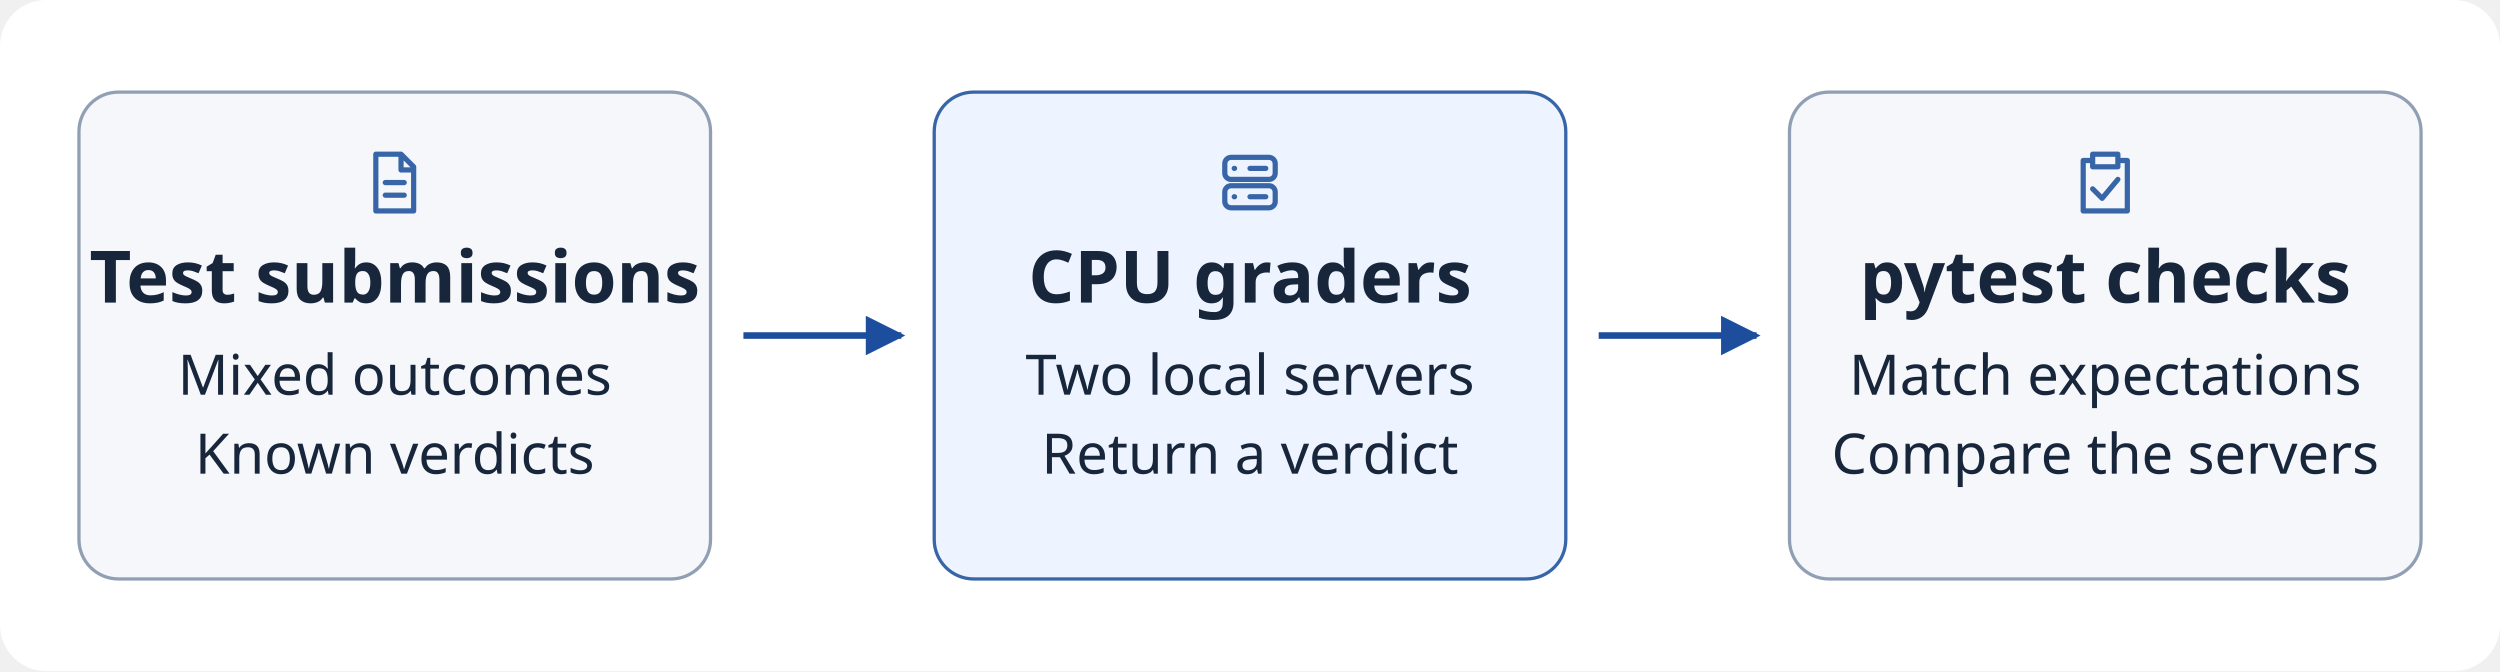
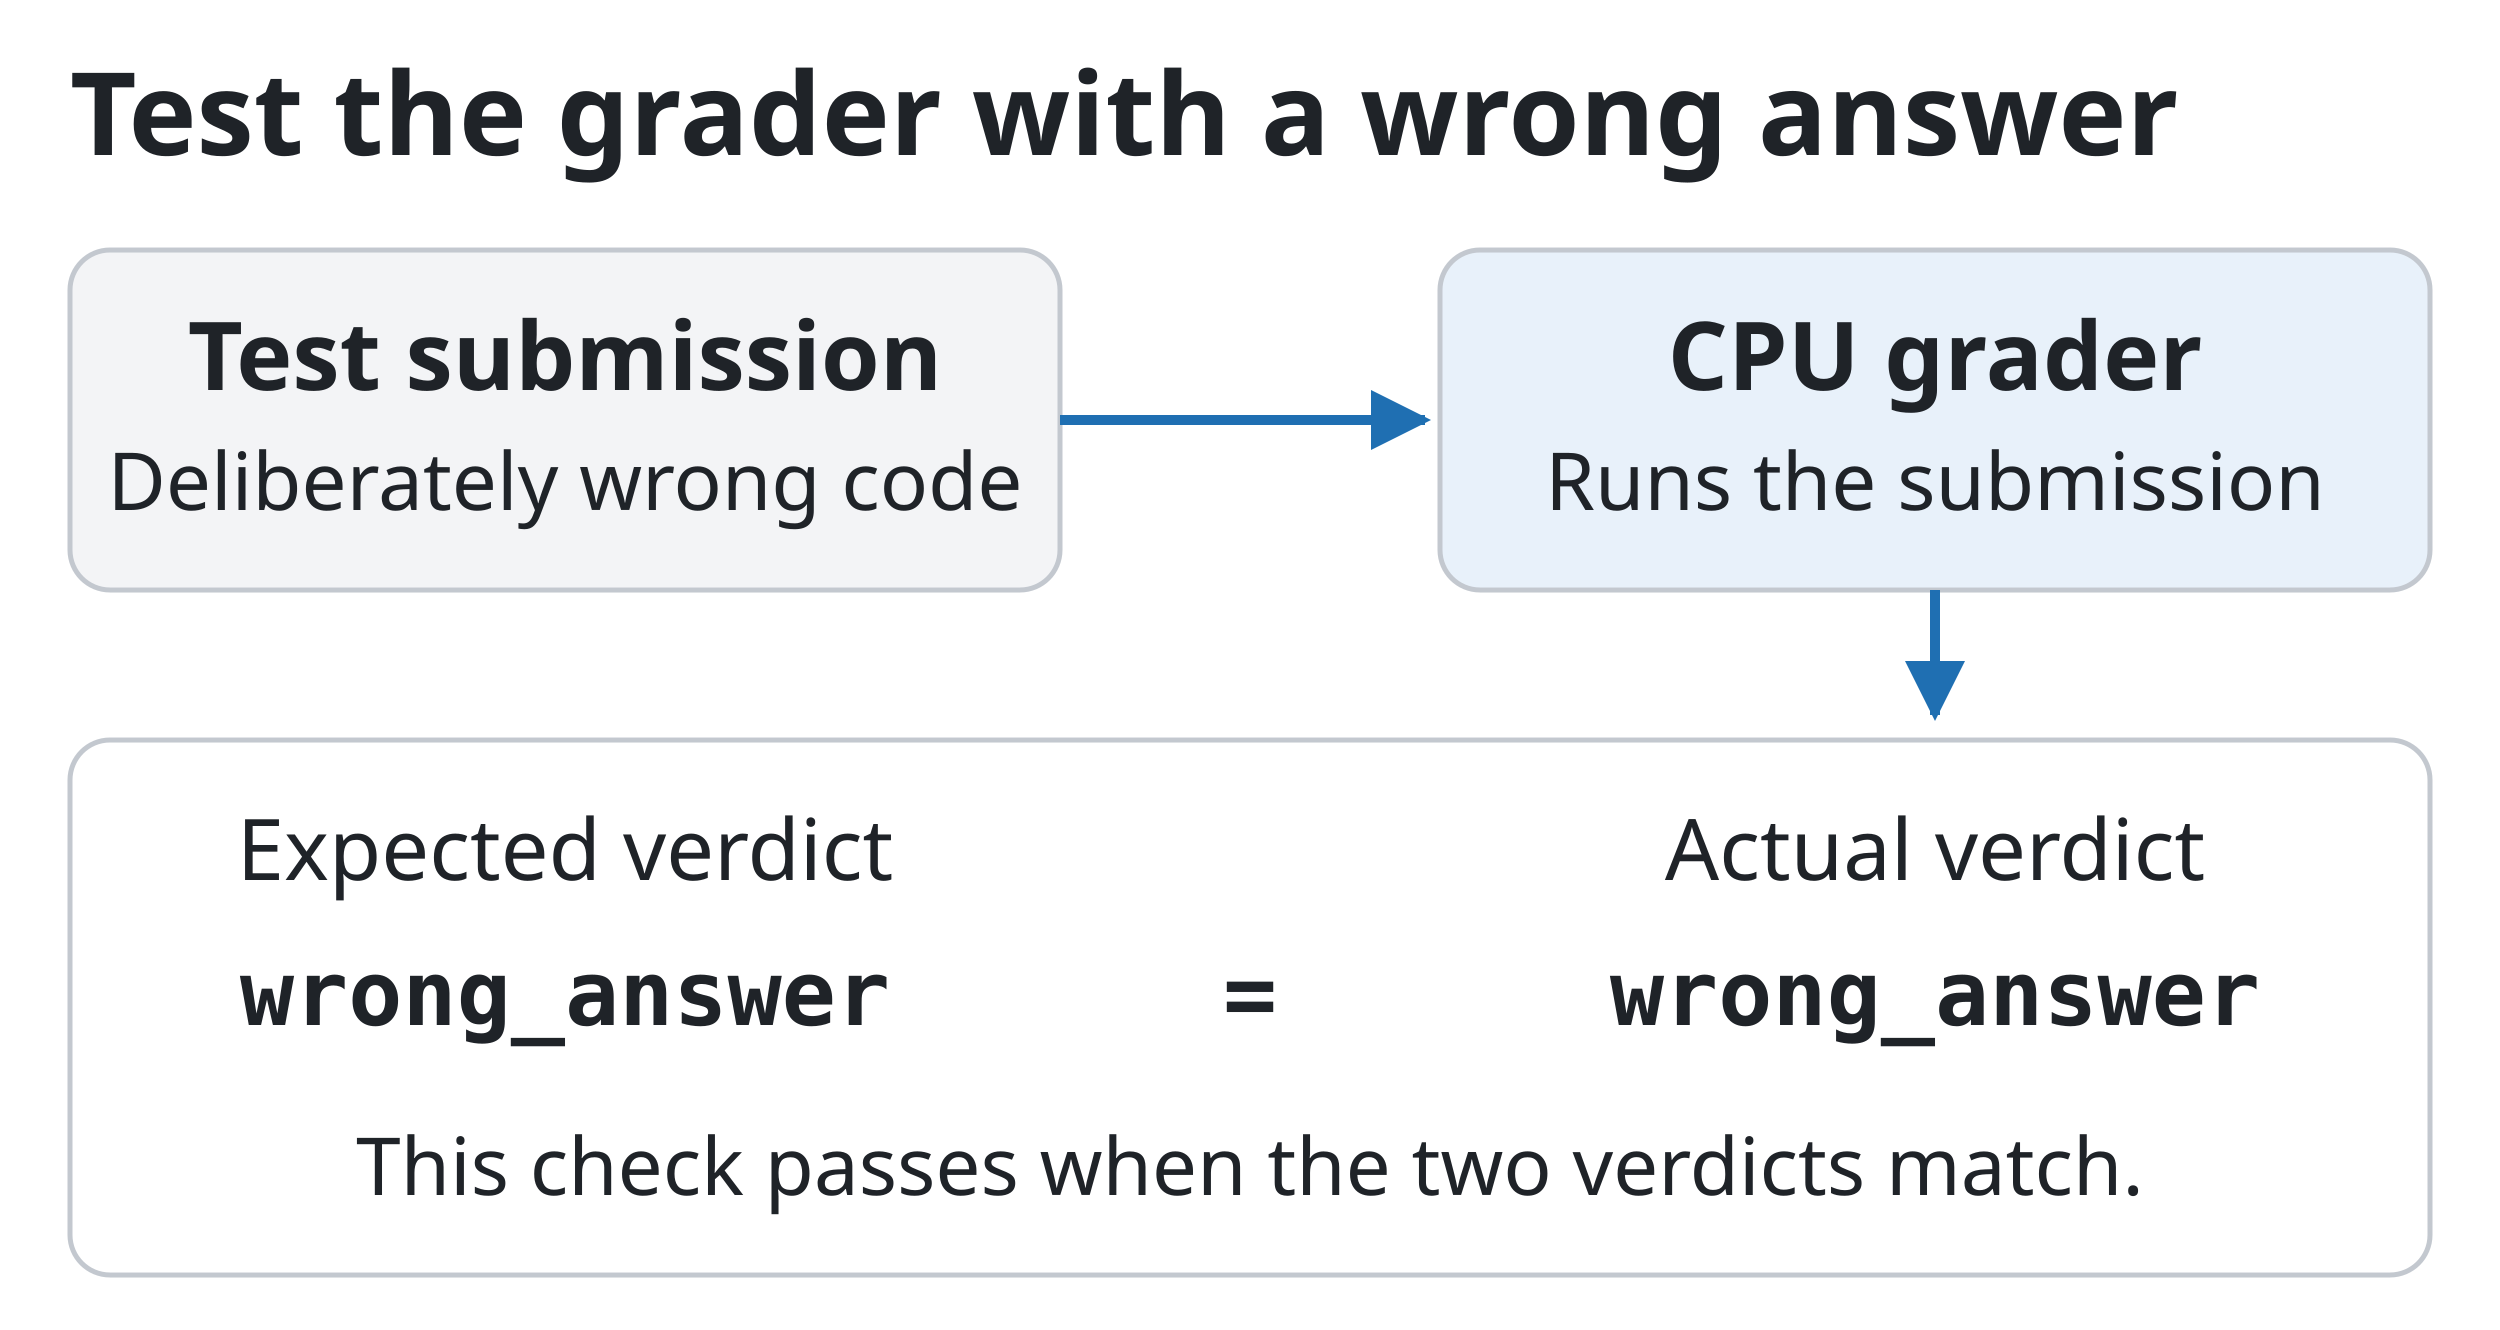
- <svg xmlns="http://www.w3.org/2000/svg" width="760px" height="204px" viewBox="0 0 760 204" role="img" aria-labelledby="title desc">
+ <svg xmlns="http://www.w3.org/2000/svg" width="500" height="266" viewBox="0 0 500 266" role="img" aria-labelledby="title desc">
  <defs>
    <marker id="arrow" viewBox="0 0 10 10" refX="9" refY="5" markerWidth="6" markerHeight="6" orient="auto">
-       <path d="M0 0 10 5 0 10Z" fill="#1d4e9e" />
+       <path d="M0 0L10 5 0 10z" fill="#1f6fb2" />
    </marker>
  </defs>
-   <rect width="760" height="204" rx="14" fill="#fff" />
-   <g font-family="system-ui, 'Noto Sans KR', 'NanumGothic', sans-serif" text-anchor="middle" fill="#18263b">
-     <rect x="24" y="28" width="192" height="148" rx="12" fill="#f5f7fb" stroke="#909fb3" />
-     <rect x="284" y="28" width="192" height="148" rx="12" fill="#edf4ff" stroke="#3765a8" />
-     <rect x="544" y="28" width="192" height="148" rx="12" fill="#f5f7fb" stroke="#909fb3" />
-     <g transform="translate(108.5 44) scale(0.958333)" fill="none" stroke="#3765a8" stroke-width="1.65" stroke-linecap="round" stroke-linejoin="round" aria-hidden="true">
-       <path d="M6 3h8l4 4v14H6zM14 3v5h4M9 12h6M9 16h6" />
+   <rect width="500" height="266" fill="#fff" />
+   <g font-family="Pretendard, 'Noto Sans KR', sans-serif" fill="#1f2328">
+     <text x="14" y="31" font-size="23" font-weight="600">Test the grader with a wrong answer</text>
+     <g stroke="#c3c8cf">
+       <rect x="14" y="50" width="198" height="68" rx="8" fill="#f3f4f6" />
+       <rect x="288" y="50" width="198" height="68" rx="8" fill="#e8f1fa" />
    </g>
-     <g transform="translate(368.5 44) scale(0.958333)" fill="none" stroke="#3765a8" stroke-width="1.65" stroke-linecap="round" stroke-linejoin="round" aria-hidden="true">
-       <rect x="4" y="4" width="16" height="7" rx="2" />
-       <rect x="4" y="13" width="16" height="7" rx="2" />
-       <path d="M7 7.5h.1M7 16.5h.1M12 7.5h5M12 16.5h5" />
+     <g text-anchor="middle">
+       <g font-size="19" font-weight="600">
+         <text x="113" y="78">Test submission</text>
+         <text x="387" y="78">CPU grader</text>
+       </g>
+       <g font-size="16">
+         <text x="113" y="102">Deliberately wrong code</text>
+         <text x="387" y="102">Runs the submission</text>
+       </g>
    </g>
-     <g transform="translate(628.5 44) scale(0.958333)" fill="none" stroke="#3765a8" stroke-width="1.65" stroke-linecap="round" stroke-linejoin="round" aria-hidden="true">
-       <path d="M8 3h8v4H8zM8 5H5v16h14V5h-3M8 14l3 3 5-6" />
+     <path d="M212 84H285" fill="none" stroke="#1f6fb2" stroke-width="2" marker-end="url(#arrow)" />
+     <path d="M387 118V143" fill="none" stroke="#1f6fb2" stroke-width="2" marker-end="url(#arrow)" />
+     <rect x="14" y="148" width="472" height="107" rx="8" fill="#fff" stroke="#c3c8cf" />
+     <g text-anchor="middle" font-size="17">
+       <text x="113" y="176">Expected verdict</text>
+       <text x="387" y="176">Actual verdict</text>
    </g>
-     <g font-size="22" font-weight="700">
-       <text x="120" y="92">Test submissions</text>
-       <text x="380" y="92">CPU graders</text>
-       <text x="640" y="92">pytest checks</text>
+     <g text-anchor="middle" font-family="monospace" font-size="18" font-weight="600">
+       <text x="113" y="205">wrong_answer</text>
+       <text x="250" y="205">=</text>
+       <text x="387" y="205">wrong_answer</text>
    </g>
-     <g font-size="17">
-       <text x="120" y="120">Mixed outcomes</text>
-       <text x="120" y="144">Known verdicts</text>
-       <text x="380" y="120">Two local servers</text>
-       <text x="380" y="144">Return a verdict</text>
-       <text x="640" y="120">Match expectations</text>
-       <text x="640" y="144">Compare the servers</text>
-     </g>
-     <g fill="none" stroke="#1d4e9e" stroke-width="2" marker-end="url(#arrow)">
-       <path d="M226 102 H274" />
-       <path d="M486 102 H534" />
-     </g>
+     <text x="250" y="239" text-anchor="middle" font-size="16">This check passes when the two verdicts match.</text>
  </g>
</svg>
